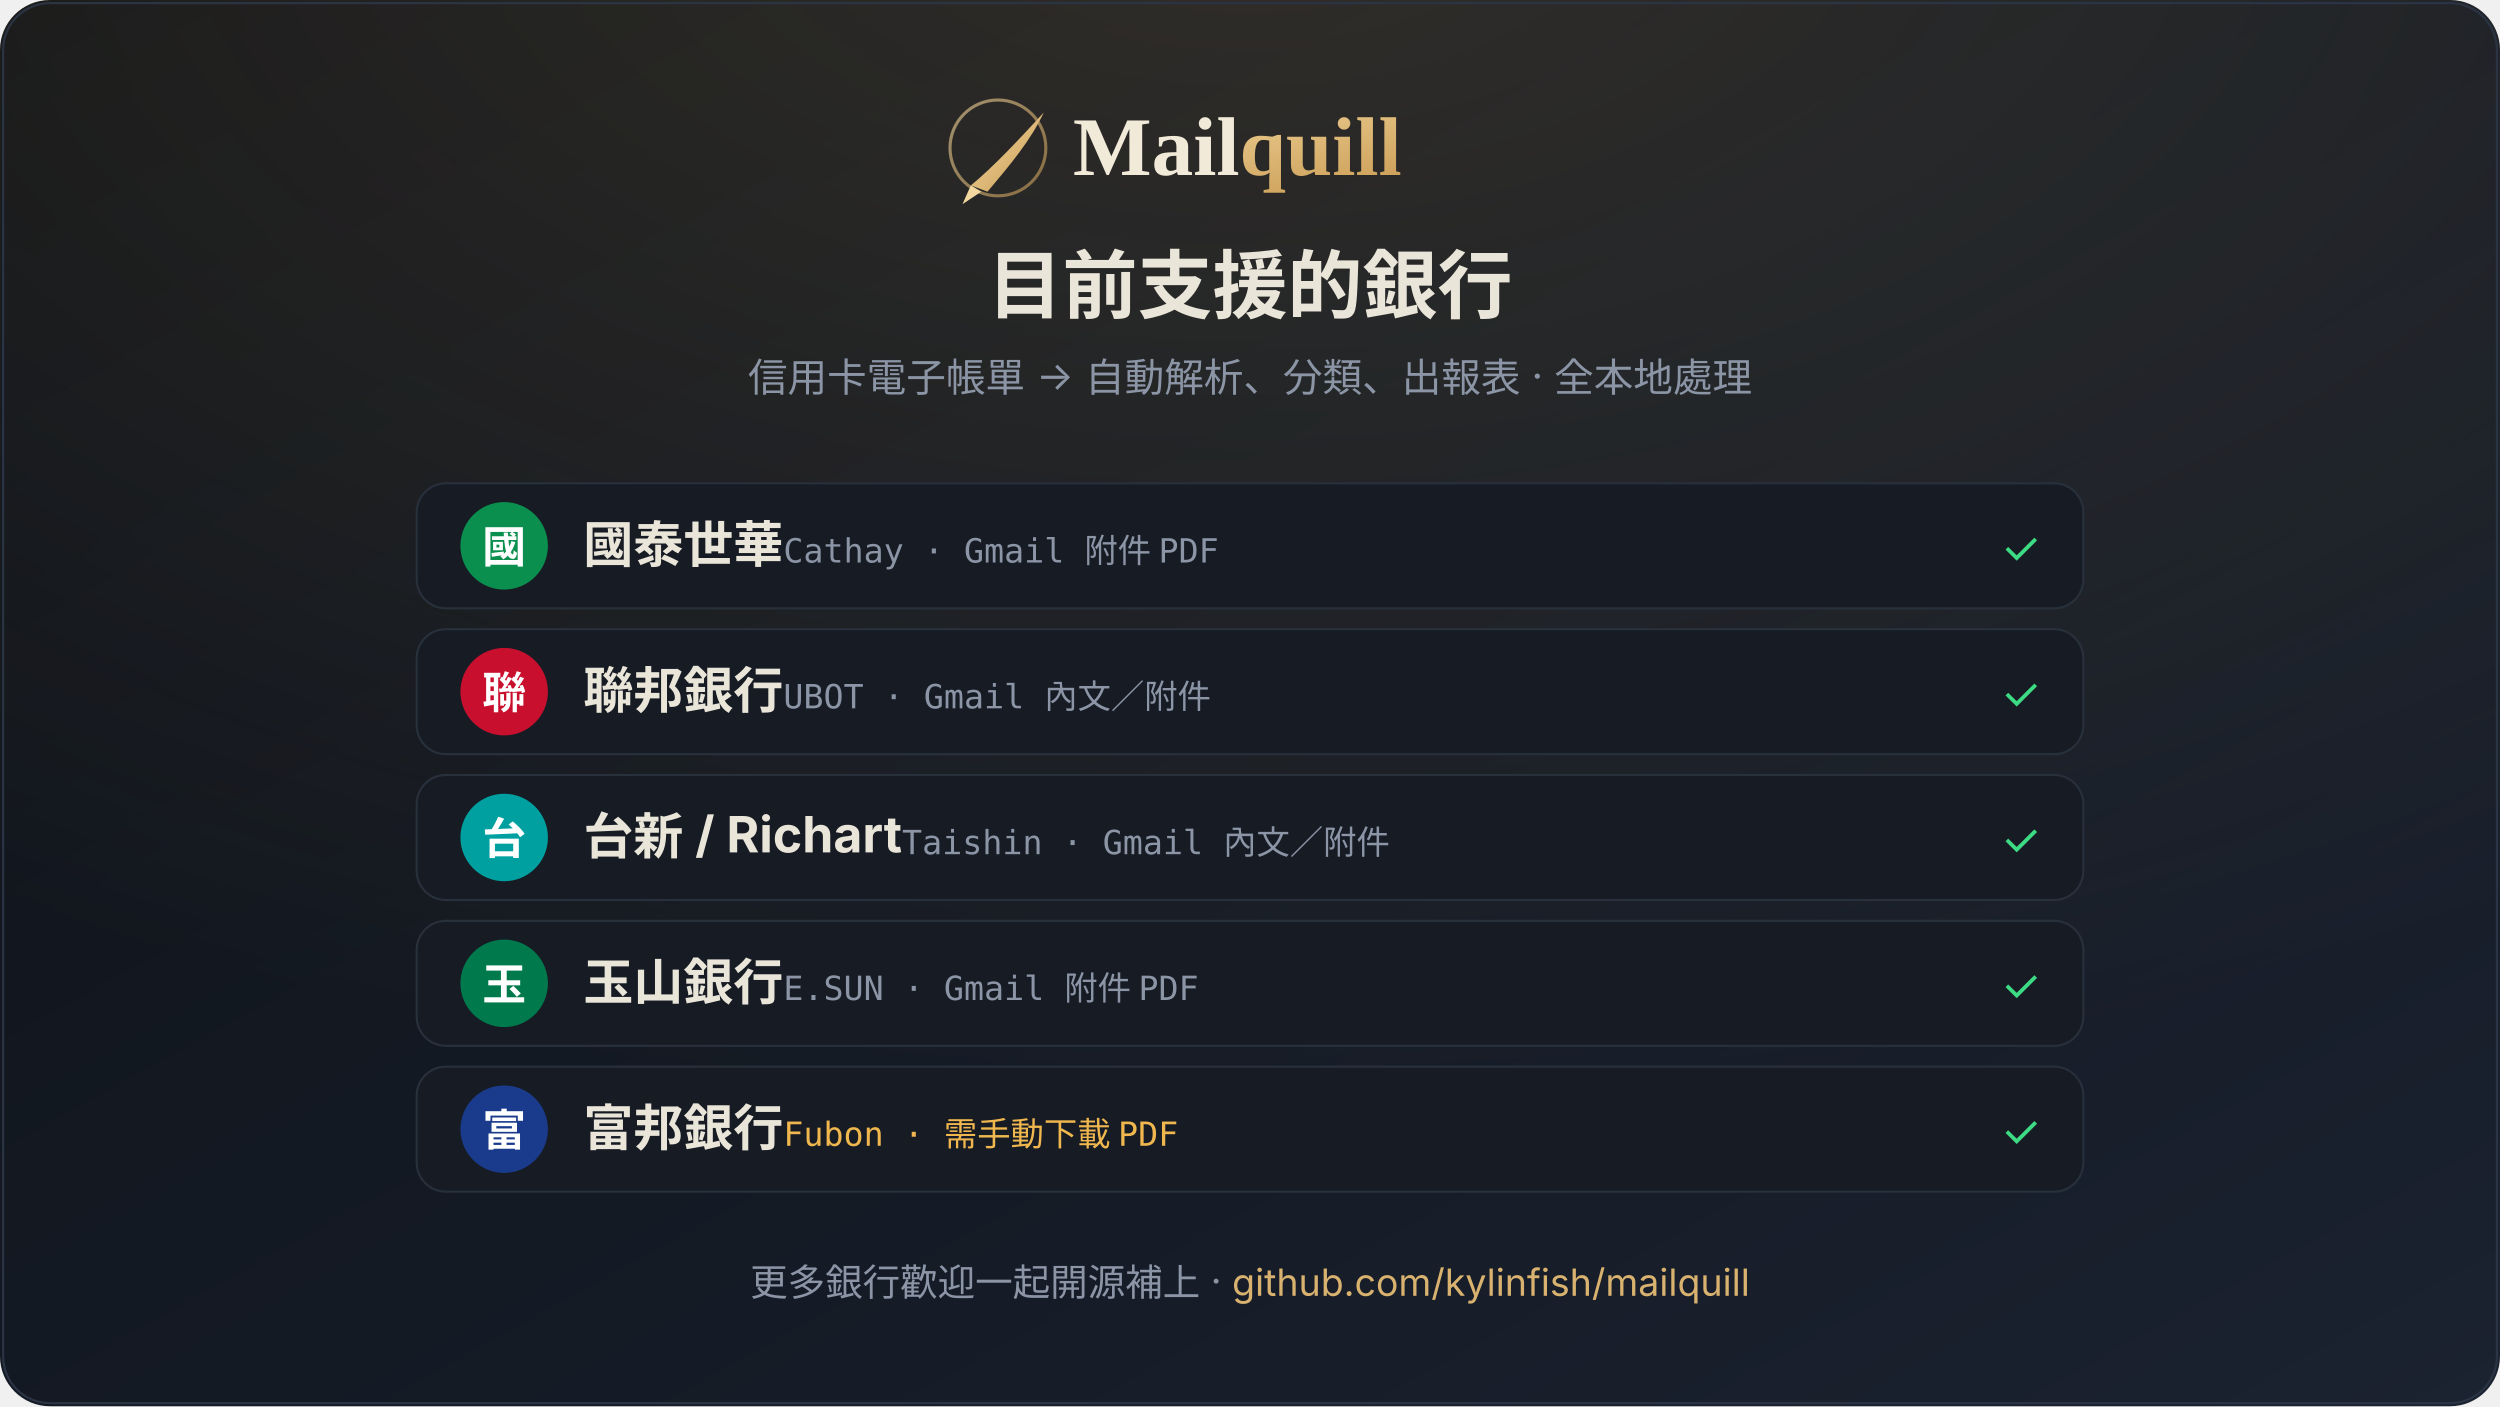
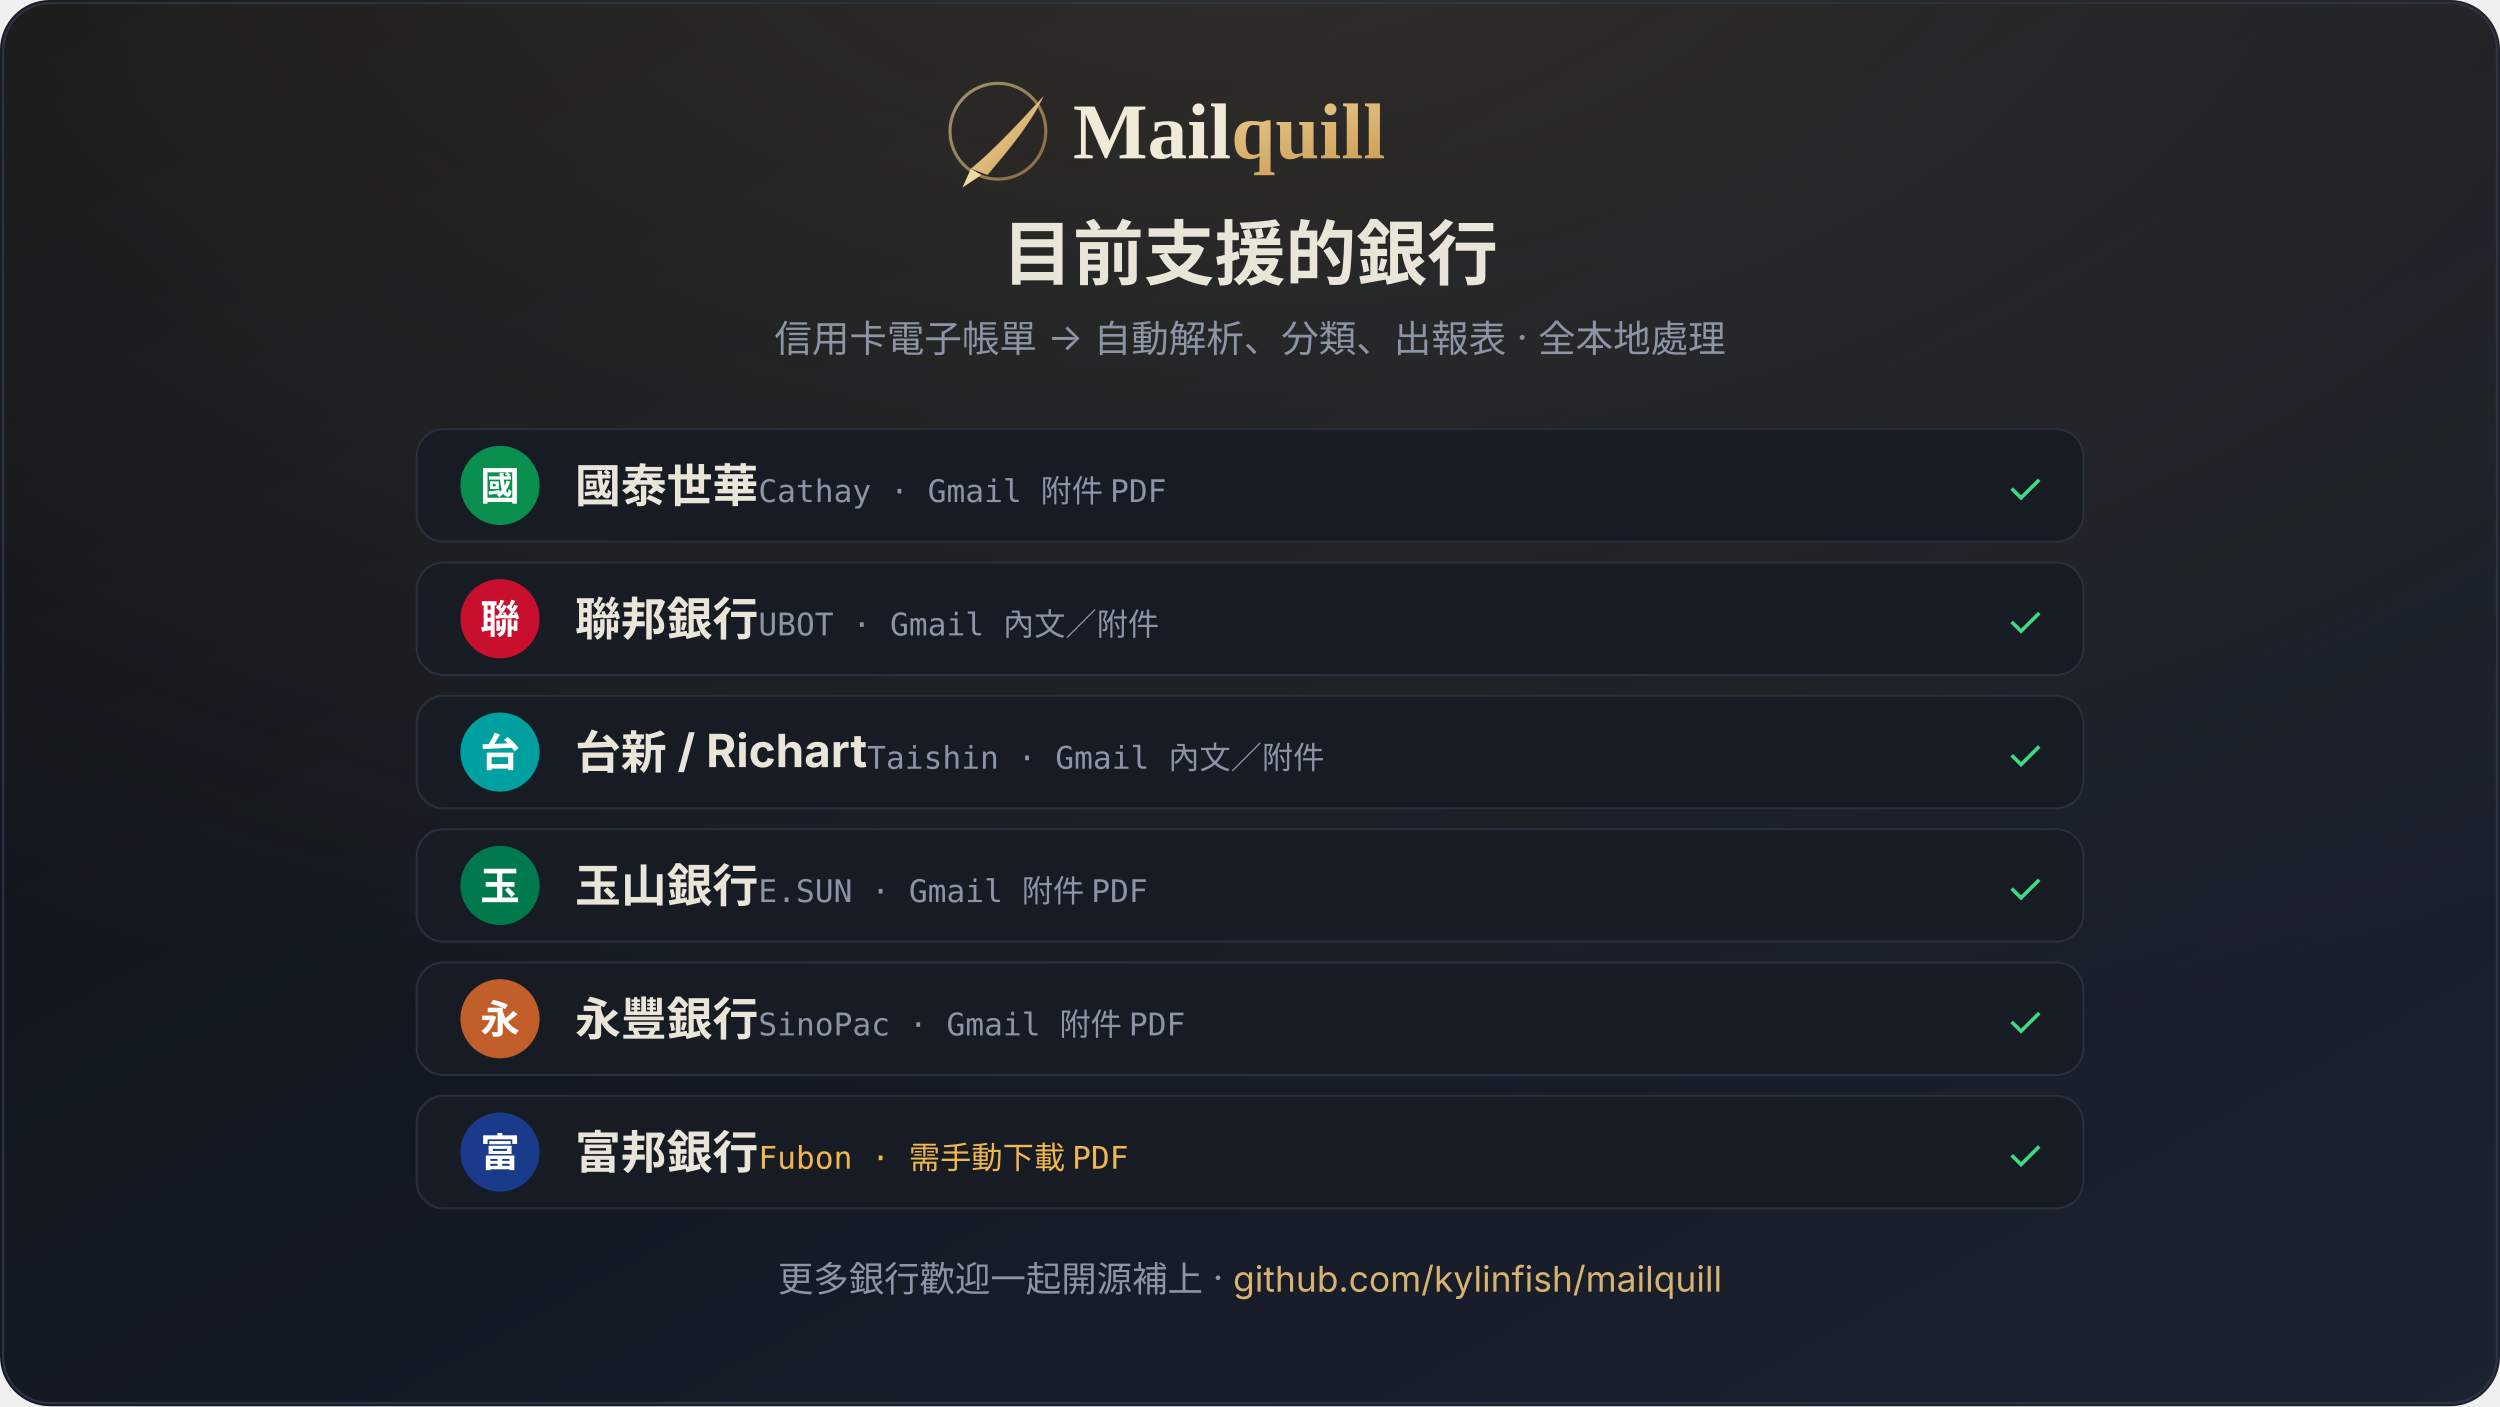
- <svg xmlns="http://www.w3.org/2000/svg" viewBox="0 0 1200 675" width="1200" height="675" role="img" aria-label="Mailquill 目前支援的銀行：國泰世華、聯邦、台新／Richart、玉山、富邦">
+ <svg xmlns="http://www.w3.org/2000/svg" viewBox="0 0 1200 675" width="1200" height="675" role="img" aria-label="Mailquill 目前支援的銀行：國泰世華、聯邦、台新／Richart、玉山、永豐、富邦">
  <defs>
    <linearGradient id="bg" x1="0" y1="0" x2="1" y2="1">
      <stop offset="0" stop-color="#0e1116" />
      <stop offset="0.55" stop-color="#141a24" />
      <stop offset="1" stop-color="#1b2230" />
    </linearGradient>
    <linearGradient id="gold" x1="0" y1="0" x2="1" y2="1">
      <stop offset="0" stop-color="#f3d9a0" />
      <stop offset="1" stop-color="#c99a52" />
    </linearGradient>
    <radialGradient id="glow" cx="0.5" cy="-0.1" r="0.9">
      <stop offset="0" stop-color="#d8b26e" stop-opacity="0.16" />
      <stop offset="1" stop-color="#d8b26e" stop-opacity="0" />
    </radialGradient>
  </defs>
  <rect width="1200" height="675" rx="24" fill="url(#bg)" />
  <rect width="1200" height="675" rx="24" fill="url(#glow)" />
  <rect x="1.5" y="1.5" width="1197" height="672" rx="22.5" fill="none" stroke="#2b3444" stroke-width="1" />
-   <g transform="translate(455 52)">
+   <g transform="translate(455 44)">
    <circle cx="24" cy="19" r="23" fill="none" stroke="url(#gold)" stroke-width="1.5" opacity="0.6" />
    <path d="M11 37 C22 28 35 14 46 2 C40 15 30 27 19 40 Z" fill="url(#gold)" />
    <path d="M11 37 L7 46 L16 40 Z" fill="#f3d9a0" />
-     <text x="60" y="32" font-family="Georgia,'Times New Roman',serif" font-size="40" font-weight="700" fill="#f2ead9">Mail<tspan fill="url(#gold)">quill</tspan>
+     <text x="60" y="32" font-family="Georgia,'Times New Roman',serif" font-size="38" font-weight="700" fill="#f2ead9">Mail<tspan fill="url(#gold)">quill</tspan>
    </text>
  </g>
-   <text x="600" y="150" text-anchor="middle" font-family="-apple-system,'PingFang TC','Microsoft JhengHei',sans-serif" font-size="36" font-weight="800" fill="#eae5d9">目前支援的銀行</text>
-   <text x="600" y="188" text-anchor="middle" font-family="-apple-system,'PingFang TC','Microsoft JhengHei',sans-serif" font-size="19" fill="#8b95a6">信用卡電子帳單 → 自動解析、分類、出報表 · 全本地處理</text>
+   <text x="600" y="134" text-anchor="middle" font-family="-apple-system,'PingFang TC','Microsoft JhengHei',sans-serif" font-size="34" font-weight="800" fill="#eae5d9">目前支援的銀行</text>
+   <text x="600" y="169" text-anchor="middle" font-family="-apple-system,'PingFang TC','Microsoft JhengHei',sans-serif" font-size="18" fill="#8b95a6">信用卡電子帳單 → 自動解析、分類、出報表 · 全本地處理</text>
  <g font-family="-apple-system,'PingFang TC','Microsoft JhengHei',sans-serif">
-     <g transform="translate(200 232)">
-       <rect width="800" height="60" rx="14" fill="#161b24" stroke="#28303c" stroke-width="1" />
-       <circle cx="42" cy="30" r="21" fill="#0a8f4e" />
-       <text x="42" y="38" text-anchor="middle" font-size="21" font-weight="700" fill="#fff">國</text>
-       <text x="80" y="38" font-size="24" font-weight="700" fill="#eae5d9">國泰世華<tspan font-family="ui-monospace,'SF Mono',monospace" font-size="16" font-weight="400" fill="#8b95a6">　Cathay · Gmail 附件 PDF</tspan>
+     <g transform="translate(200 206)">
+       <rect width="800" height="54" rx="13" fill="#161b24" stroke="#28303c" stroke-width="1" />
+       <circle cx="40" cy="27" r="19" fill="#0a8f4e" />
+       <text x="40" y="34" text-anchor="middle" font-size="19" font-weight="700" fill="#fff">國</text>
+       <text x="76" y="35" font-size="22" font-weight="700" fill="#eae5d9">國泰世華<tspan font-family="ui-monospace,'SF Mono',monospace" font-size="15" font-weight="400" fill="#8b95a6">　Cathay · Gmail 附件 PDF</tspan>
      </text>
-       <text x="770" y="39" text-anchor="middle" font-size="22" fill="#3ddc84">✓</text>
+       <text x="772" y="36" text-anchor="middle" font-size="21" fill="#3ddc84">✓</text>
    </g>
-     <g transform="translate(200 302)">
-       <rect width="800" height="60" rx="14" fill="#161b24" stroke="#28303c" stroke-width="1" />
-       <circle cx="42" cy="30" r="21" fill="#c8102e" />
-       <text x="42" y="38" text-anchor="middle" font-size="21" font-weight="700" fill="#fff">聯</text>
-       <text x="80" y="38" font-size="24" font-weight="700" fill="#eae5d9">聯邦銀行<tspan font-family="ui-monospace,'SF Mono',monospace" font-size="16" font-weight="400" fill="#8b95a6">　UBOT · Gmail 內文／附件</tspan>
+     <g transform="translate(200 270)">
+       <rect width="800" height="54" rx="13" fill="#161b24" stroke="#28303c" stroke-width="1" />
+       <circle cx="40" cy="27" r="19" fill="#c8102e" />
+       <text x="40" y="34" text-anchor="middle" font-size="19" font-weight="700" fill="#fff">聯</text>
+       <text x="76" y="35" font-size="22" font-weight="700" fill="#eae5d9">聯邦銀行<tspan font-family="ui-monospace,'SF Mono',monospace" font-size="15" font-weight="400" fill="#8b95a6">　UBOT · Gmail 內文／附件</tspan>
      </text>
-       <text x="770" y="39" text-anchor="middle" font-size="22" fill="#3ddc84">✓</text>
+       <text x="772" y="36" text-anchor="middle" font-size="21" fill="#3ddc84">✓</text>
    </g>
-     <g transform="translate(200 372)">
-       <rect width="800" height="60" rx="14" fill="#161b24" stroke="#28303c" stroke-width="1" />
-       <circle cx="42" cy="30" r="21" fill="#00a0a0" />
-       <text x="42" y="38" text-anchor="middle" font-size="21" font-weight="700" fill="#fff">台</text>
-       <text x="80" y="38" font-size="24" font-weight="700" fill="#eae5d9">台新 / Richart<tspan font-family="ui-monospace,'SF Mono',monospace" font-size="16" font-weight="400" fill="#8b95a6">　Taishin · Gmail 內文／附件</tspan>
+     <g transform="translate(200 334)">
+       <rect width="800" height="54" rx="13" fill="#161b24" stroke="#28303c" stroke-width="1" />
+       <circle cx="40" cy="27" r="19" fill="#00a0a0" />
+       <text x="40" y="34" text-anchor="middle" font-size="19" font-weight="700" fill="#fff">台</text>
+       <text x="76" y="35" font-size="22" font-weight="700" fill="#eae5d9">台新 / Richart<tspan font-family="ui-monospace,'SF Mono',monospace" font-size="15" font-weight="400" fill="#8b95a6">　Taishin · Gmail 內文／附件</tspan>
      </text>
-       <text x="770" y="39" text-anchor="middle" font-size="22" fill="#3ddc84">✓</text>
+       <text x="772" y="36" text-anchor="middle" font-size="21" fill="#3ddc84">✓</text>
    </g>
-     <g transform="translate(200 442)">
-       <rect width="800" height="60" rx="14" fill="#161b24" stroke="#28303c" stroke-width="1" />
-       <circle cx="42" cy="30" r="21" fill="#007a4d" />
-       <text x="42" y="38" text-anchor="middle" font-size="21" font-weight="700" fill="#fff">玉</text>
-       <text x="80" y="38" font-size="24" font-weight="700" fill="#eae5d9">玉山銀行<tspan font-family="ui-monospace,'SF Mono',monospace" font-size="16" font-weight="400" fill="#8b95a6">　E.SUN · Gmail 附件 PDF</tspan>
+     <g transform="translate(200 398)">
+       <rect width="800" height="54" rx="13" fill="#161b24" stroke="#28303c" stroke-width="1" />
+       <circle cx="40" cy="27" r="19" fill="#007a4d" />
+       <text x="40" y="34" text-anchor="middle" font-size="19" font-weight="700" fill="#fff">玉</text>
+       <text x="76" y="35" font-size="22" font-weight="700" fill="#eae5d9">玉山銀行<tspan font-family="ui-monospace,'SF Mono',monospace" font-size="15" font-weight="400" fill="#8b95a6">　E.SUN · Gmail 附件 PDF</tspan>
      </text>
-       <text x="770" y="39" text-anchor="middle" font-size="22" fill="#3ddc84">✓</text>
+       <text x="772" y="36" text-anchor="middle" font-size="21" fill="#3ddc84">✓</text>
    </g>
-     <g transform="translate(200 512)">
-       <rect width="800" height="60" rx="14" fill="#161b24" stroke="#28303c" stroke-width="1" />
-       <circle cx="42" cy="30" r="21" fill="#1a3b8b" />
-       <text x="42" y="38" text-anchor="middle" font-size="21" font-weight="700" fill="#fff">富</text>
-       <text x="80" y="38" font-size="24" font-weight="700" fill="#eae5d9">富邦銀行<tspan font-family="ui-monospace,'SF Mono',monospace" font-size="16" font-weight="400" fill="#f0b74e">　Fubon · 需手動下載 PDF</tspan>
+     <g transform="translate(200 462)">
+       <rect width="800" height="54" rx="13" fill="#161b24" stroke="#28303c" stroke-width="1" />
+       <circle cx="40" cy="27" r="19" fill="#c25e2a" />
+       <text x="40" y="34" text-anchor="middle" font-size="19" font-weight="700" fill="#fff">永</text>
+       <text x="76" y="35" font-size="22" font-weight="700" fill="#eae5d9">永豐銀行<tspan font-family="ui-monospace,'SF Mono',monospace" font-size="15" font-weight="400" fill="#8b95a6">　SinoPac · Gmail 附件 PDF</tspan>
      </text>
-       <text x="770" y="39" text-anchor="middle" font-size="22" fill="#3ddc84">✓</text>
+       <text x="772" y="36" text-anchor="middle" font-size="21" fill="#3ddc84">✓</text>
+     </g>
+     <g transform="translate(200 526)">
+       <rect width="800" height="54" rx="13" fill="#161b24" stroke="#28303c" stroke-width="1" />
+       <circle cx="40" cy="27" r="19" fill="#1a3b8b" />
+       <text x="40" y="34" text-anchor="middle" font-size="19" font-weight="700" fill="#fff">富</text>
+       <text x="76" y="35" font-size="22" font-weight="700" fill="#eae5d9">富邦銀行<tspan font-family="ui-monospace,'SF Mono',monospace" font-size="15" font-weight="400" fill="#f0b74e">　Fubon · 需手動下載 PDF</tspan>
+       </text>
+       <text x="772" y="36" text-anchor="middle" font-size="21" fill="#3ddc84">✓</text>
    </g>
  </g>
-   <text x="600" y="622" text-anchor="middle" font-family="-apple-system,'PingFang TC',sans-serif" font-size="18" fill="#8b95a6">更多銀行歡迎一起開源補上 · <tspan fill="#d8b26e">github.com/kylinfish/mailquill</tspan>
+   <text x="600" y="620" text-anchor="middle" font-family="-apple-system,'PingFang TC',sans-serif" font-size="17" fill="#8b95a6">更多銀行歡迎一起開源補上 · <tspan fill="#d8b26e">github.com/kylinfish/mailquill</tspan>
  </text>
</svg>
